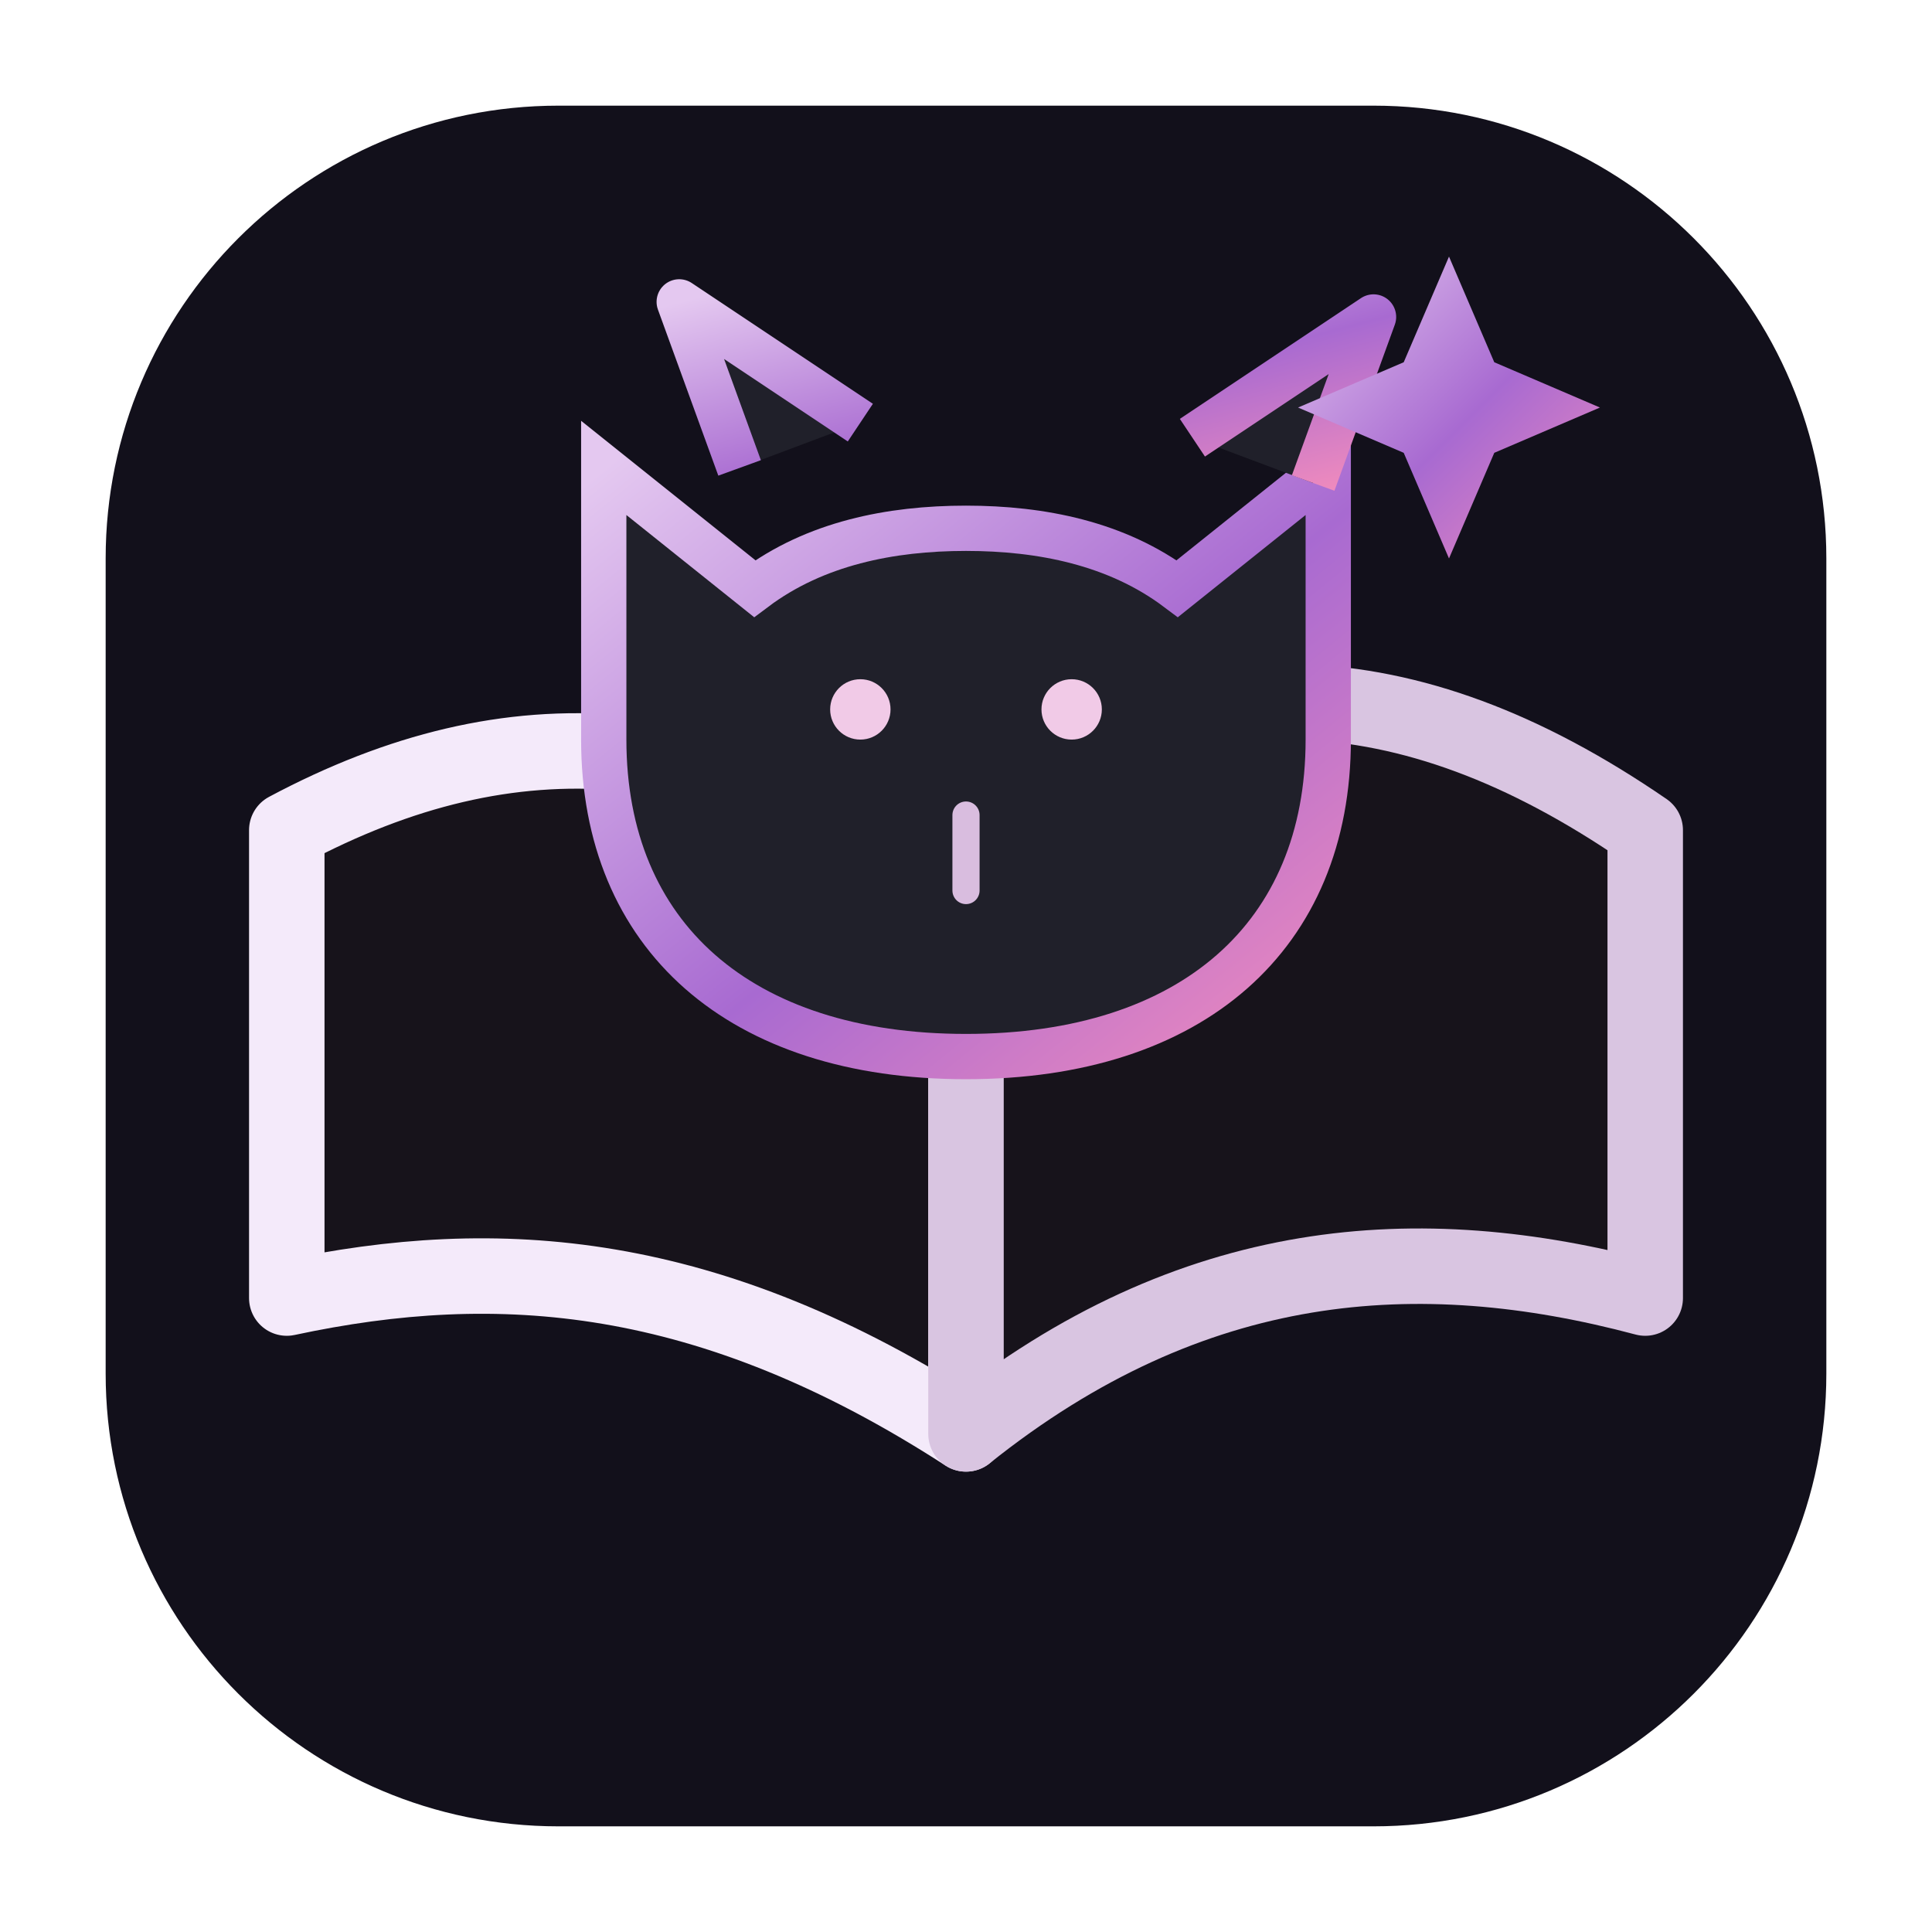
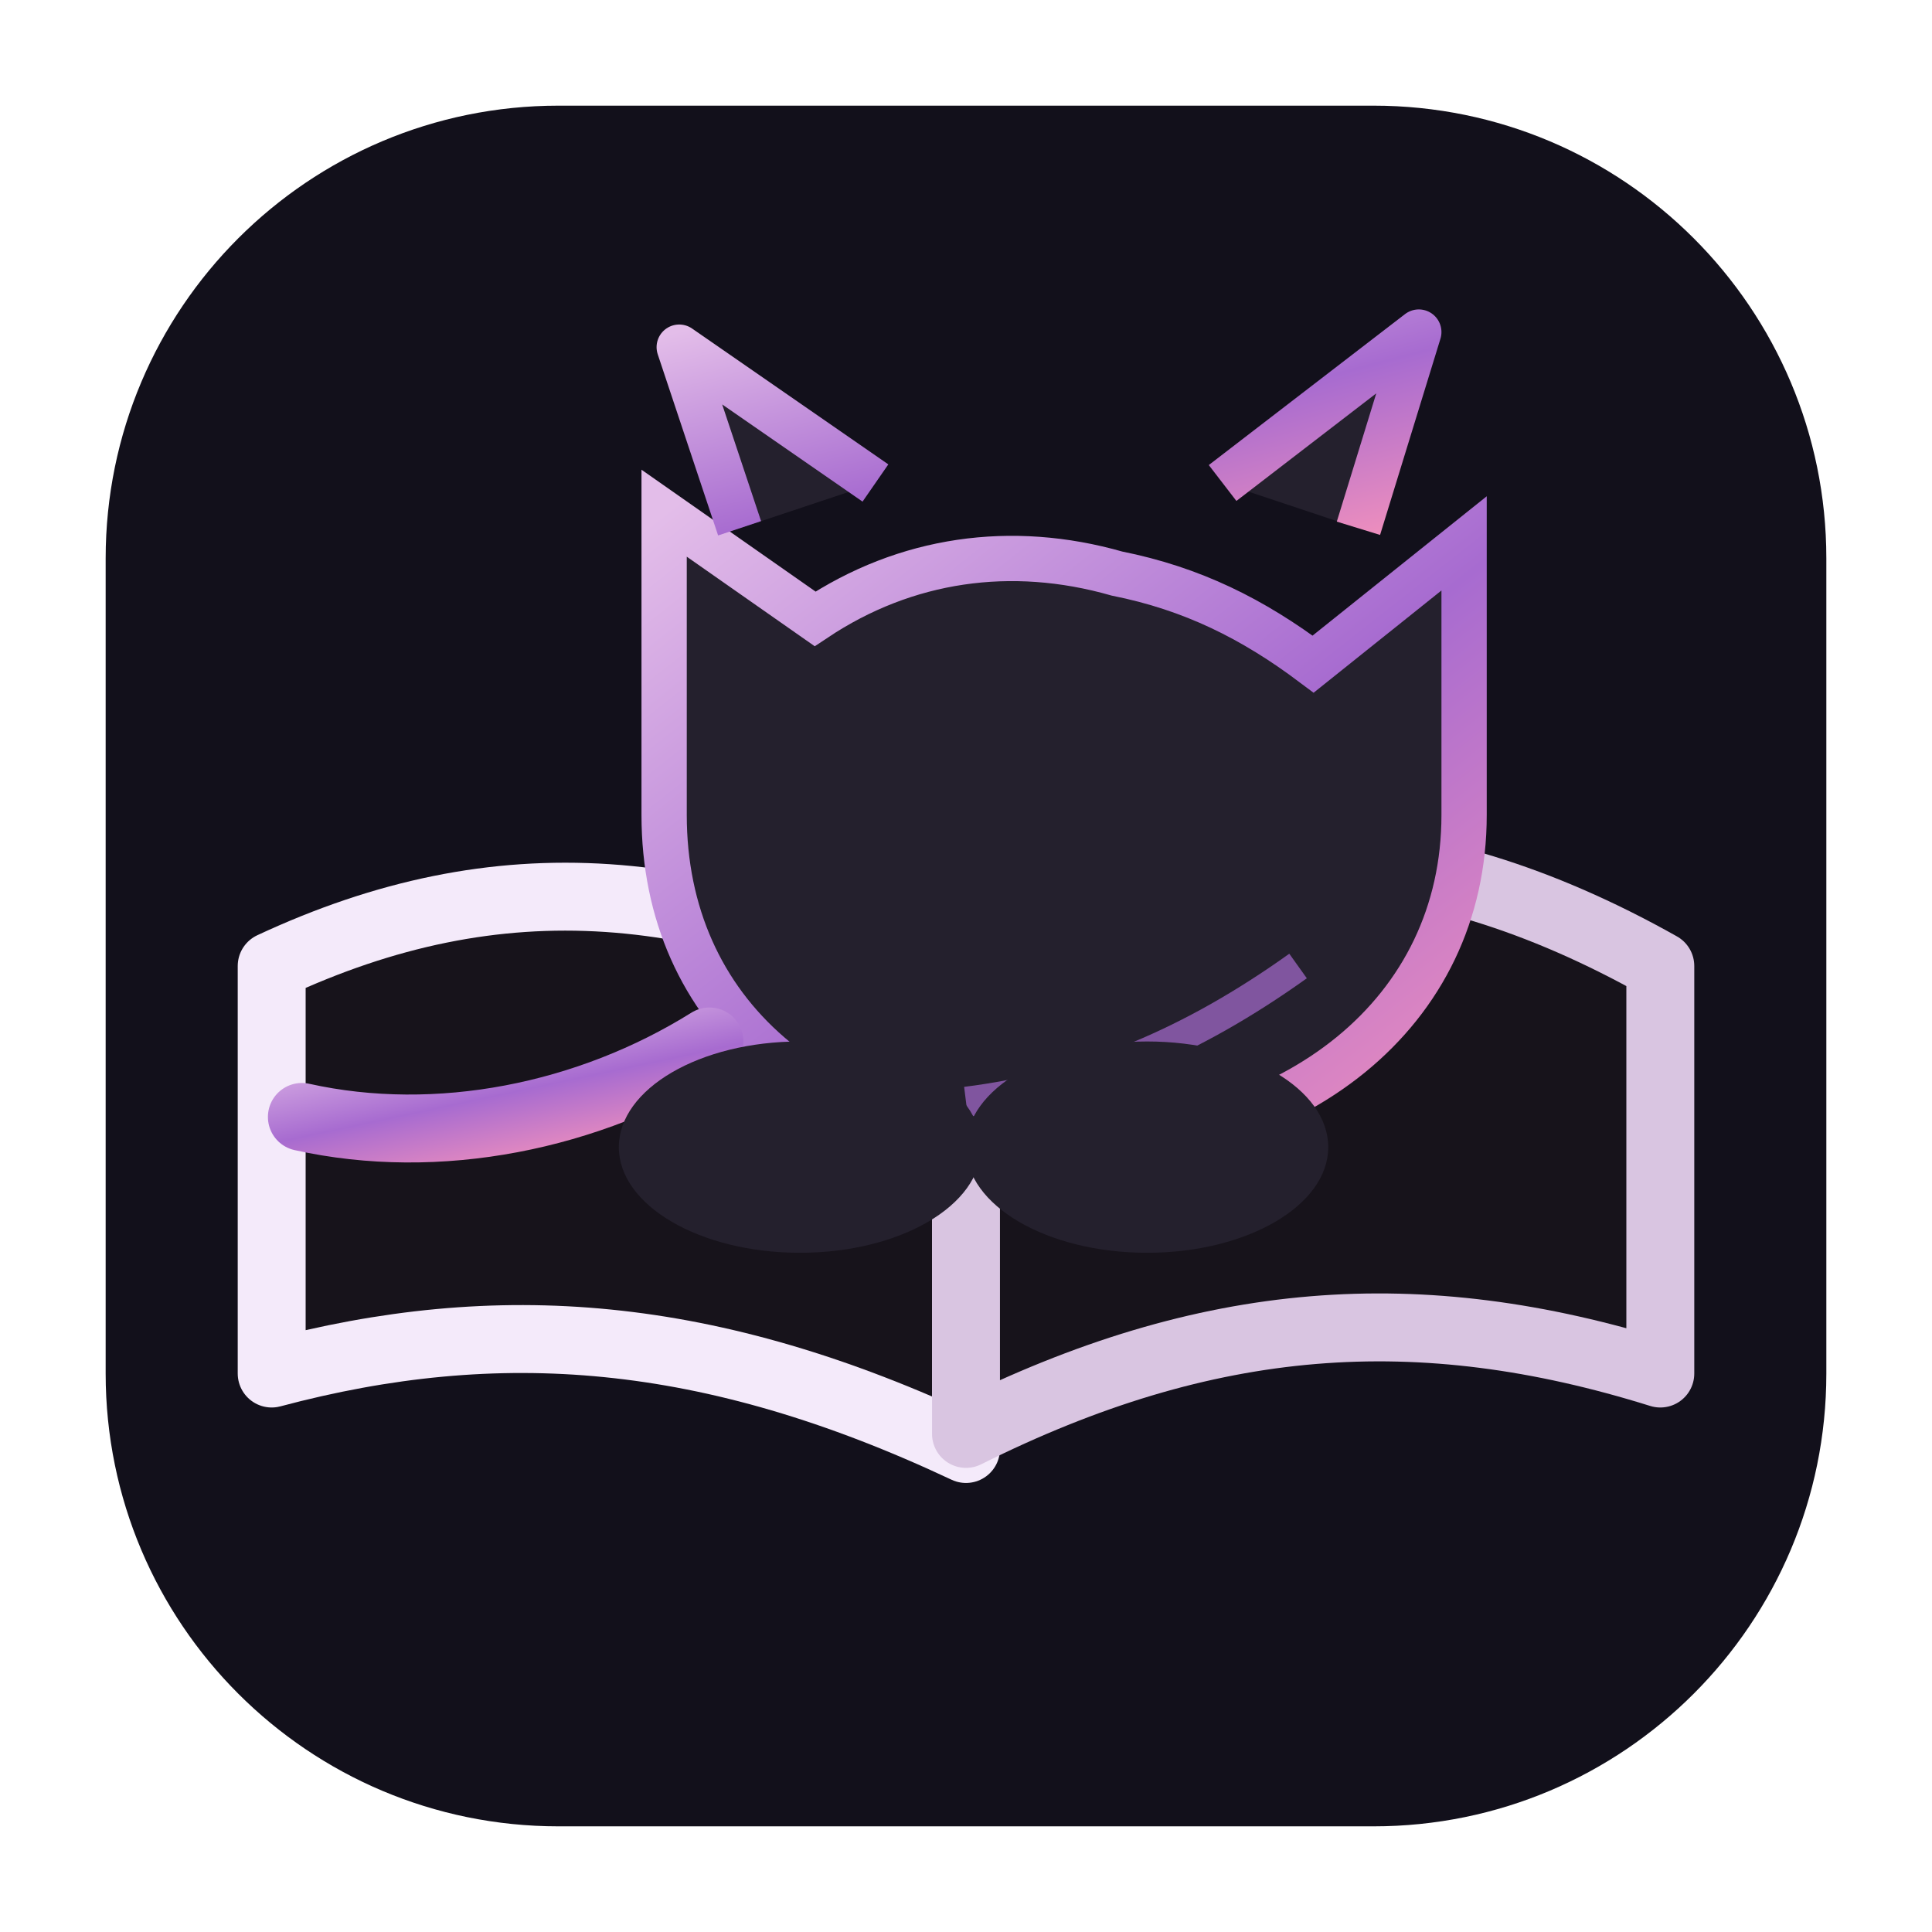
<svg xmlns="http://www.w3.org/2000/svg" viewBox="0 0 128 128" role="img" aria-label="روايات خيالية">
  <defs>
-     <linearGradient id="a" x1="0" y1="0" x2="1" y2="1">
-       <stop stop-color="#e4c8f0" />
-       <stop offset=".55" stop-color="#a86ad1" />
-       <stop offset="1" stop-color="#f08bbd" />
+     <linearGradient id="g" x1="0" y1="0" x2="1" y2="1">
+       <stop stop-color="#e3bde9" />
+       <stop offset=".55" stop-color="#a76bd0" />
+       <stop offset="1" stop-color="#ef8fbd" />
    </linearGradient>
  </defs>
  <rect x="7" y="7" width="114" height="114" rx="30" fill="#12101b" />
-   <path d="M19 86V55c15-8 29-7 45 4v36c-17-11-31-12-45-9Z" fill="#17131b" stroke="#f4eafa" stroke-width="5" stroke-linejoin="round" />
-   <path d="M109 86V55c-16-11-30-11-45-2v42c15-12 30-13 45-9Z" fill="#17131b" stroke="#d9c5e1" stroke-width="5" stroke-linejoin="round" />
-   <path d="M64 58v38" stroke="url(#a)" stroke-width="4" stroke-linecap="round" />
-   <path d="M40 49V31l10 8c4-3 9-4 14-4s10 1 14 4l10-8v18c0 13-9 21-24 21S40 62 40 49Z" fill="#20202a" stroke="url(#a)" stroke-width="3" />
-   <path d="M49 31l-4-11 12 8M79 29l12-8-4 11" fill="#20202a" stroke="url(#a)" stroke-width="3" stroke-linejoin="round" />
-   <circle cx="57" cy="47" r="2" fill="#f1cae7" />
-   <circle cx="71" cy="47" r="2" fill="#f1cae7" />
-   <path d="M64 54v5" stroke="#d9bddf" stroke-width="1.8" stroke-linecap="round" />
-   <path d="M96 17l3 7 7 3-7 3-3 7-3-7-7-3 7-3Z" fill="url(#a)" />
+   <path d="M18 91V64c15-7 29-6 46 3v29c-17-8-31-9-46-5Z" fill="#17131b" stroke="#f4eafa" stroke-width="4.5" stroke-linejoin="round" />
+   <path d="M110 91V64c-16-9-30-9-46-3v34c16-8 30-9 46-4Z" fill="#17131b" stroke="#d9c5e1" stroke-width="4.5" stroke-linejoin="round" />
+   <path d="M64 66v29" stroke="url(#g)" stroke-width="3.5" stroke-linecap="round" />
+   <path d="M44 54V34l10 7c6-4 13-5 20-3 5 1 9 3 13 6l10-8v18c0 13-11 22-27 22S44 67 44 54Z" fill="#24202d" stroke="url(#g)" stroke-width="3" />
+   <path d="M49 35l-4-12 13 9M81 32l13-10-4 13" fill="#24202d" stroke="url(#g)" stroke-width="3" stroke-linejoin="round" />
+   <path d="M64 73c8-1 15-4 22-9" fill="none" stroke="#80559f" stroke-width="2" />
+   <path d="M47 69c-8 5-18 7-27 5" fill="none" stroke="url(#g)" stroke-width="4.5" stroke-linecap="round" />
+   <ellipse cx="53" cy="76" rx="12" ry="7" fill="#24202d" />
+   <ellipse cx="76" cy="76" rx="12" ry="7" fill="#24202d" />
</svg>
